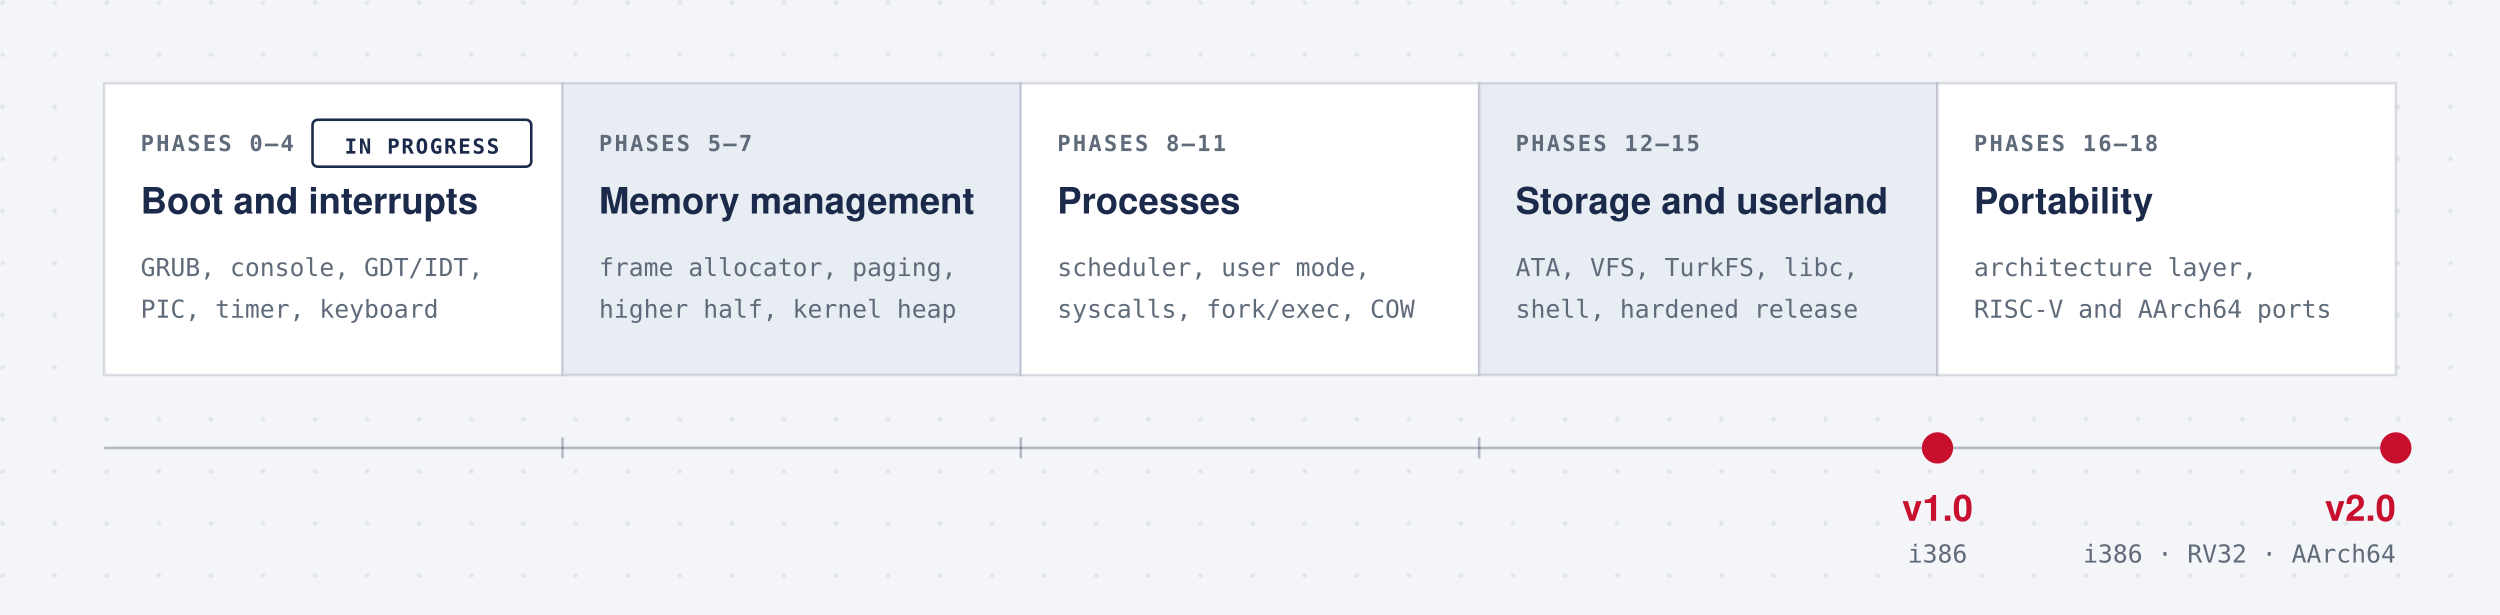
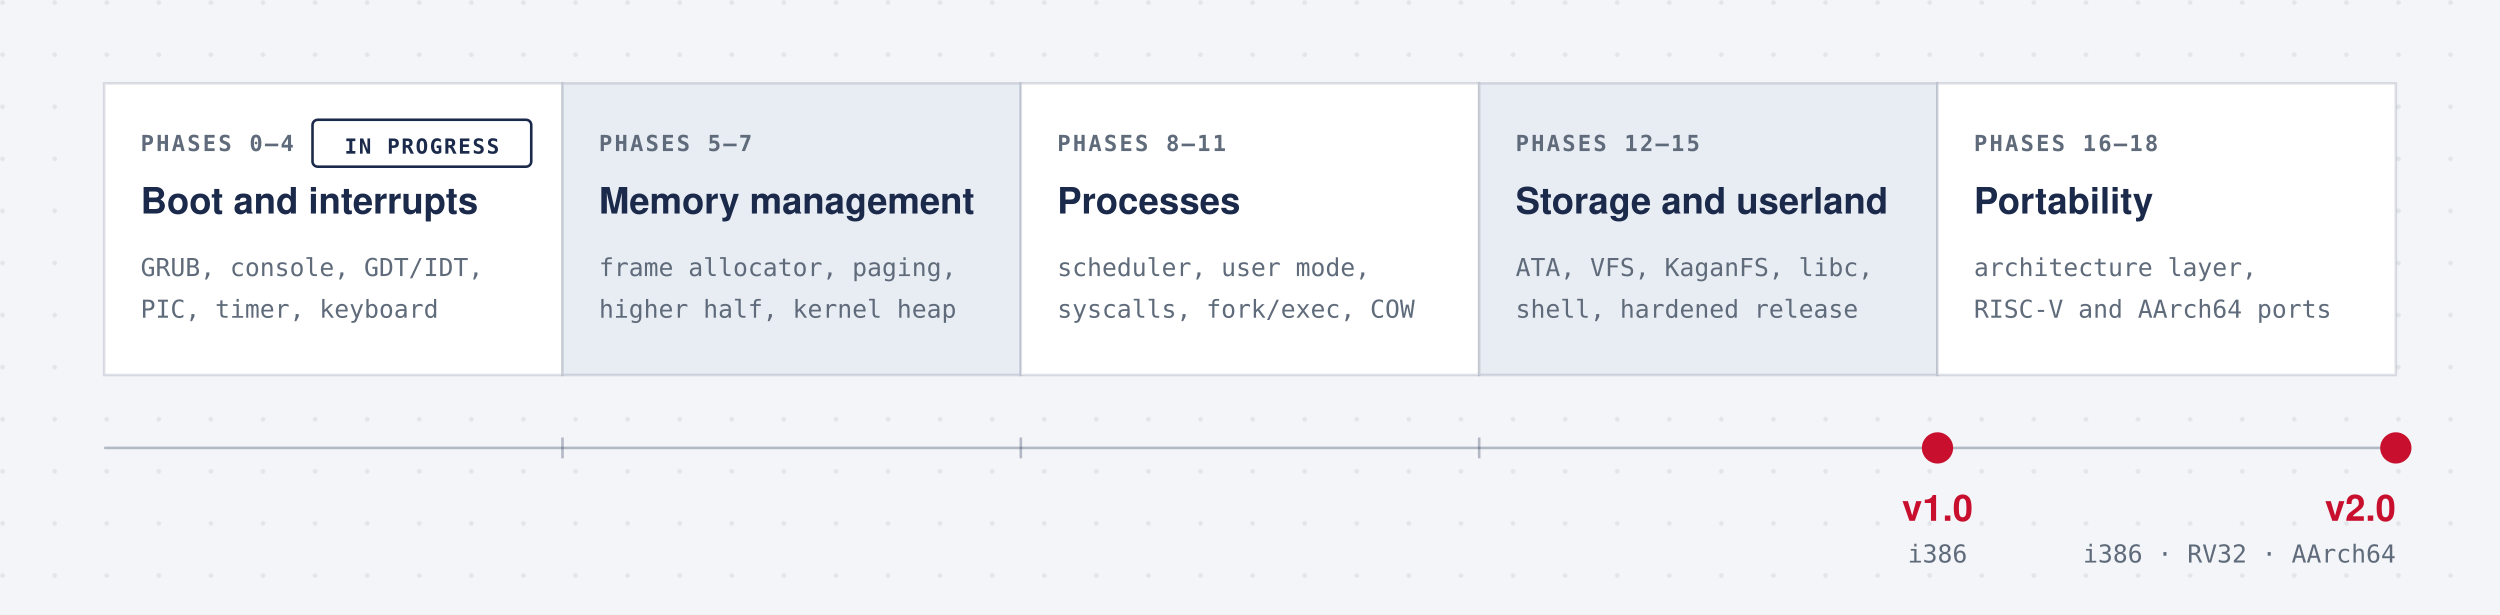
<svg xmlns="http://www.w3.org/2000/svg" viewBox="0 0 960 236" role="img" aria-labelledby="roadmap-title roadmap-desc" id="roadmap-root">
  <defs>
    <style>#roadmap-root { font-family: system-ui, -apple-system, 'Segoe UI', Helvetica, Arial, sans-serif; color: #1B2A4A; }
      #roadmap-root .wrap { overflow-x: auto; }
      #roadmap-root .wrap { overflow-x: visible; }</style>
    <pattern id="roadmap-roadmap-dots" width="20" height="20" patternUnits="userSpaceOnUse">
      <circle cx="1" cy="1" r="0.9" fill="#1b2a4a" fill-opacity="0.08" />
    </pattern>
    <marker id="roadmap-roadmap-arrow" markerWidth="8" markerHeight="6" refX="7" refY="3" orient="auto">
      <polygon points="0 0, 8 3, 0 6" fill="#5F6B7A" />
    </marker>
    <marker id="roadmap-roadmap-arrow-accent" markerWidth="8" markerHeight="6" refX="7" refY="3" orient="auto">
      <polygon points="0 0, 8 3, 0 6" fill="#C8102E" />
    </marker>
  </defs>
  <rect width="100%" height="100%" fill="#F3F5F9" />
  <rect width="100%" height="100%" fill="url(#roadmap-roadmap-dots)" />
  <rect x="40" y="32" width="176" height="112" fill="#FFFFFF" stroke="#1b2a4a" stroke-width="1" stroke-opacity="0.14" />
  <text x="54" y="58" fill="#5F6B7A" font-size="8.5" font-weight="600" font-family="ui-monospace, SFMono-Regular, Menlo, Consolas, monospace" text-anchor="start" letter-spacing="0.10em">PHASES 0–4</text>
  <text x="54" y="82" fill="#1B2A4A" font-size="14" font-weight="600" font-family="system-ui, -apple-system, 'Segoe UI', Helvetica, Arial, sans-serif" text-anchor="start">Boot and interrupts</text>
  <text x="54" y="106" fill="#5F6B7A" font-size="9.5" font-weight="400" font-family="ui-monospace, SFMono-Regular, Menlo, Consolas, monospace" text-anchor="start">GRUB, console, GDT/IDT,</text>
  <text x="54" y="122" fill="#5F6B7A" font-size="9.5" font-weight="400" font-family="ui-monospace, SFMono-Regular, Menlo, Consolas, monospace" text-anchor="start">PIC, timer, keyboard</text>
  <rect x="216" y="32" width="176" height="112" fill="#E8ECF3" stroke="#1b2a4a" stroke-width="1" stroke-opacity="0.14" />
  <text x="230" y="58" fill="#5F6B7A" font-size="8.5" font-weight="600" font-family="ui-monospace, SFMono-Regular, Menlo, Consolas, monospace" text-anchor="start" letter-spacing="0.10em">PHASES 5–7</text>
  <text x="230" y="82" fill="#1B2A4A" font-size="14" font-weight="600" font-family="system-ui, -apple-system, 'Segoe UI', Helvetica, Arial, sans-serif" text-anchor="start">Memory management</text>
  <text x="230" y="106" fill="#5F6B7A" font-size="9.5" font-weight="400" font-family="ui-monospace, SFMono-Regular, Menlo, Consolas, monospace" text-anchor="start">frame allocator, paging,</text>
  <text x="230" y="122" fill="#5F6B7A" font-size="9.5" font-weight="400" font-family="ui-monospace, SFMono-Regular, Menlo, Consolas, monospace" text-anchor="start">higher half, kernel heap</text>
  <rect x="392" y="32" width="176" height="112" fill="#FFFFFF" stroke="#1b2a4a" stroke-width="1" stroke-opacity="0.14" />
  <text x="406" y="58" fill="#5F6B7A" font-size="8.5" font-weight="600" font-family="ui-monospace, SFMono-Regular, Menlo, Consolas, monospace" text-anchor="start" letter-spacing="0.10em">PHASES 8–11</text>
  <text x="406" y="82" fill="#1B2A4A" font-size="14" font-weight="600" font-family="system-ui, -apple-system, 'Segoe UI', Helvetica, Arial, sans-serif" text-anchor="start">Processes</text>
  <text x="406" y="106" fill="#5F6B7A" font-size="9.5" font-weight="400" font-family="ui-monospace, SFMono-Regular, Menlo, Consolas, monospace" text-anchor="start">scheduler, user mode,</text>
  <text x="406" y="122" fill="#5F6B7A" font-size="9.5" font-weight="400" font-family="ui-monospace, SFMono-Regular, Menlo, Consolas, monospace" text-anchor="start">syscalls, fork/exec, COW</text>
  <rect x="568" y="32" width="176" height="112" fill="#E8ECF3" stroke="#1b2a4a" stroke-width="1" stroke-opacity="0.14" />
  <text x="582" y="58" fill="#5F6B7A" font-size="8.5" font-weight="600" font-family="ui-monospace, SFMono-Regular, Menlo, Consolas, monospace" text-anchor="start" letter-spacing="0.10em">PHASES 12–15</text>
  <text x="582" y="82" fill="#1B2A4A" font-size="14" font-weight="600" font-family="system-ui, -apple-system, 'Segoe UI', Helvetica, Arial, sans-serif" text-anchor="start">Storage and userland</text>
-   <text x="582" y="106" fill="#5F6B7A" font-size="9.5" font-weight="400" font-family="ui-monospace, SFMono-Regular, Menlo, Consolas, monospace" text-anchor="start">ATA, VFS, TurkFS, libc,</text>
+   <text x="582" y="106" fill="#5F6B7A" font-size="9.5" font-weight="400" font-family="ui-monospace, SFMono-Regular, Menlo, Consolas, monospace" text-anchor="start">ATA, VFS, KaganFS, libc,</text>
  <text x="582" y="122" fill="#5F6B7A" font-size="9.5" font-weight="400" font-family="ui-monospace, SFMono-Regular, Menlo, Consolas, monospace" text-anchor="start">shell, hardened release</text>
  <rect x="744" y="32" width="176" height="112" fill="#FFFFFF" stroke="#1b2a4a" stroke-width="1" stroke-opacity="0.14" />
  <text x="758" y="58" fill="#5F6B7A" font-size="8.5" font-weight="600" font-family="ui-monospace, SFMono-Regular, Menlo, Consolas, monospace" text-anchor="start" letter-spacing="0.10em">PHASES 16–18</text>
  <text x="758" y="82" fill="#1B2A4A" font-size="14" font-weight="600" font-family="system-ui, -apple-system, 'Segoe UI', Helvetica, Arial, sans-serif" text-anchor="start">Portability</text>
  <text x="758" y="106" fill="#5F6B7A" font-size="9.5" font-weight="400" font-family="ui-monospace, SFMono-Regular, Menlo, Consolas, monospace" text-anchor="start">architecture layer,</text>
  <text x="758" y="122" fill="#5F6B7A" font-size="9.5" font-weight="400" font-family="ui-monospace, SFMono-Regular, Menlo, Consolas, monospace" text-anchor="start">RISC-V and AArch64 ports</text>
  <rect x="120" y="46" width="84" height="18" rx="2" fill="none" stroke="#1B2A4A" stroke-width="1" />
  <text x="162" y="59" fill="#1B2A4A" font-size="8" font-weight="600" font-family="ui-monospace, SFMono-Regular, Menlo, Consolas, monospace" text-anchor="middle" letter-spacing="0.08em">IN PROGRESS</text>
  <line x1="40" y1="172" x2="920" y2="172" stroke="#1b2a4a" stroke-width="1" stroke-opacity="0.30" />
  <line x1="216" y1="168" x2="216" y2="176" stroke="#1b2a4a" stroke-width="1" stroke-opacity="0.30" />
  <line x1="392" y1="168" x2="392" y2="176" stroke="#1b2a4a" stroke-width="1" stroke-opacity="0.30" />
  <line x1="568" y1="168" x2="568" y2="176" stroke="#1b2a4a" stroke-width="1" stroke-opacity="0.30" />
  <circle cx="744" cy="172" r="6" fill="#C8102E" />
  <text x="744" y="200" fill="#C8102E" font-size="14" font-weight="700" font-family="system-ui, -apple-system, 'Segoe UI', Helvetica, Arial, sans-serif" text-anchor="middle">v1.0</text>
  <text x="744" y="216" fill="#5F6B7A" font-size="9.5" font-weight="400" font-family="ui-monospace, SFMono-Regular, Menlo, Consolas, monospace" text-anchor="middle">i386</text>
  <circle cx="920" cy="172" r="6" fill="#C8102E" />
  <text x="920" y="200" fill="#C8102E" font-size="14" font-weight="700" font-family="system-ui, -apple-system, 'Segoe UI', Helvetica, Arial, sans-serif" text-anchor="end">v2.0</text>
  <text x="920" y="216" fill="#5F6B7A" font-size="9.5" font-weight="400" font-family="ui-monospace, SFMono-Regular, Menlo, Consolas, monospace" text-anchor="end">i386 · RV32 · AArch64</text>
</svg>
